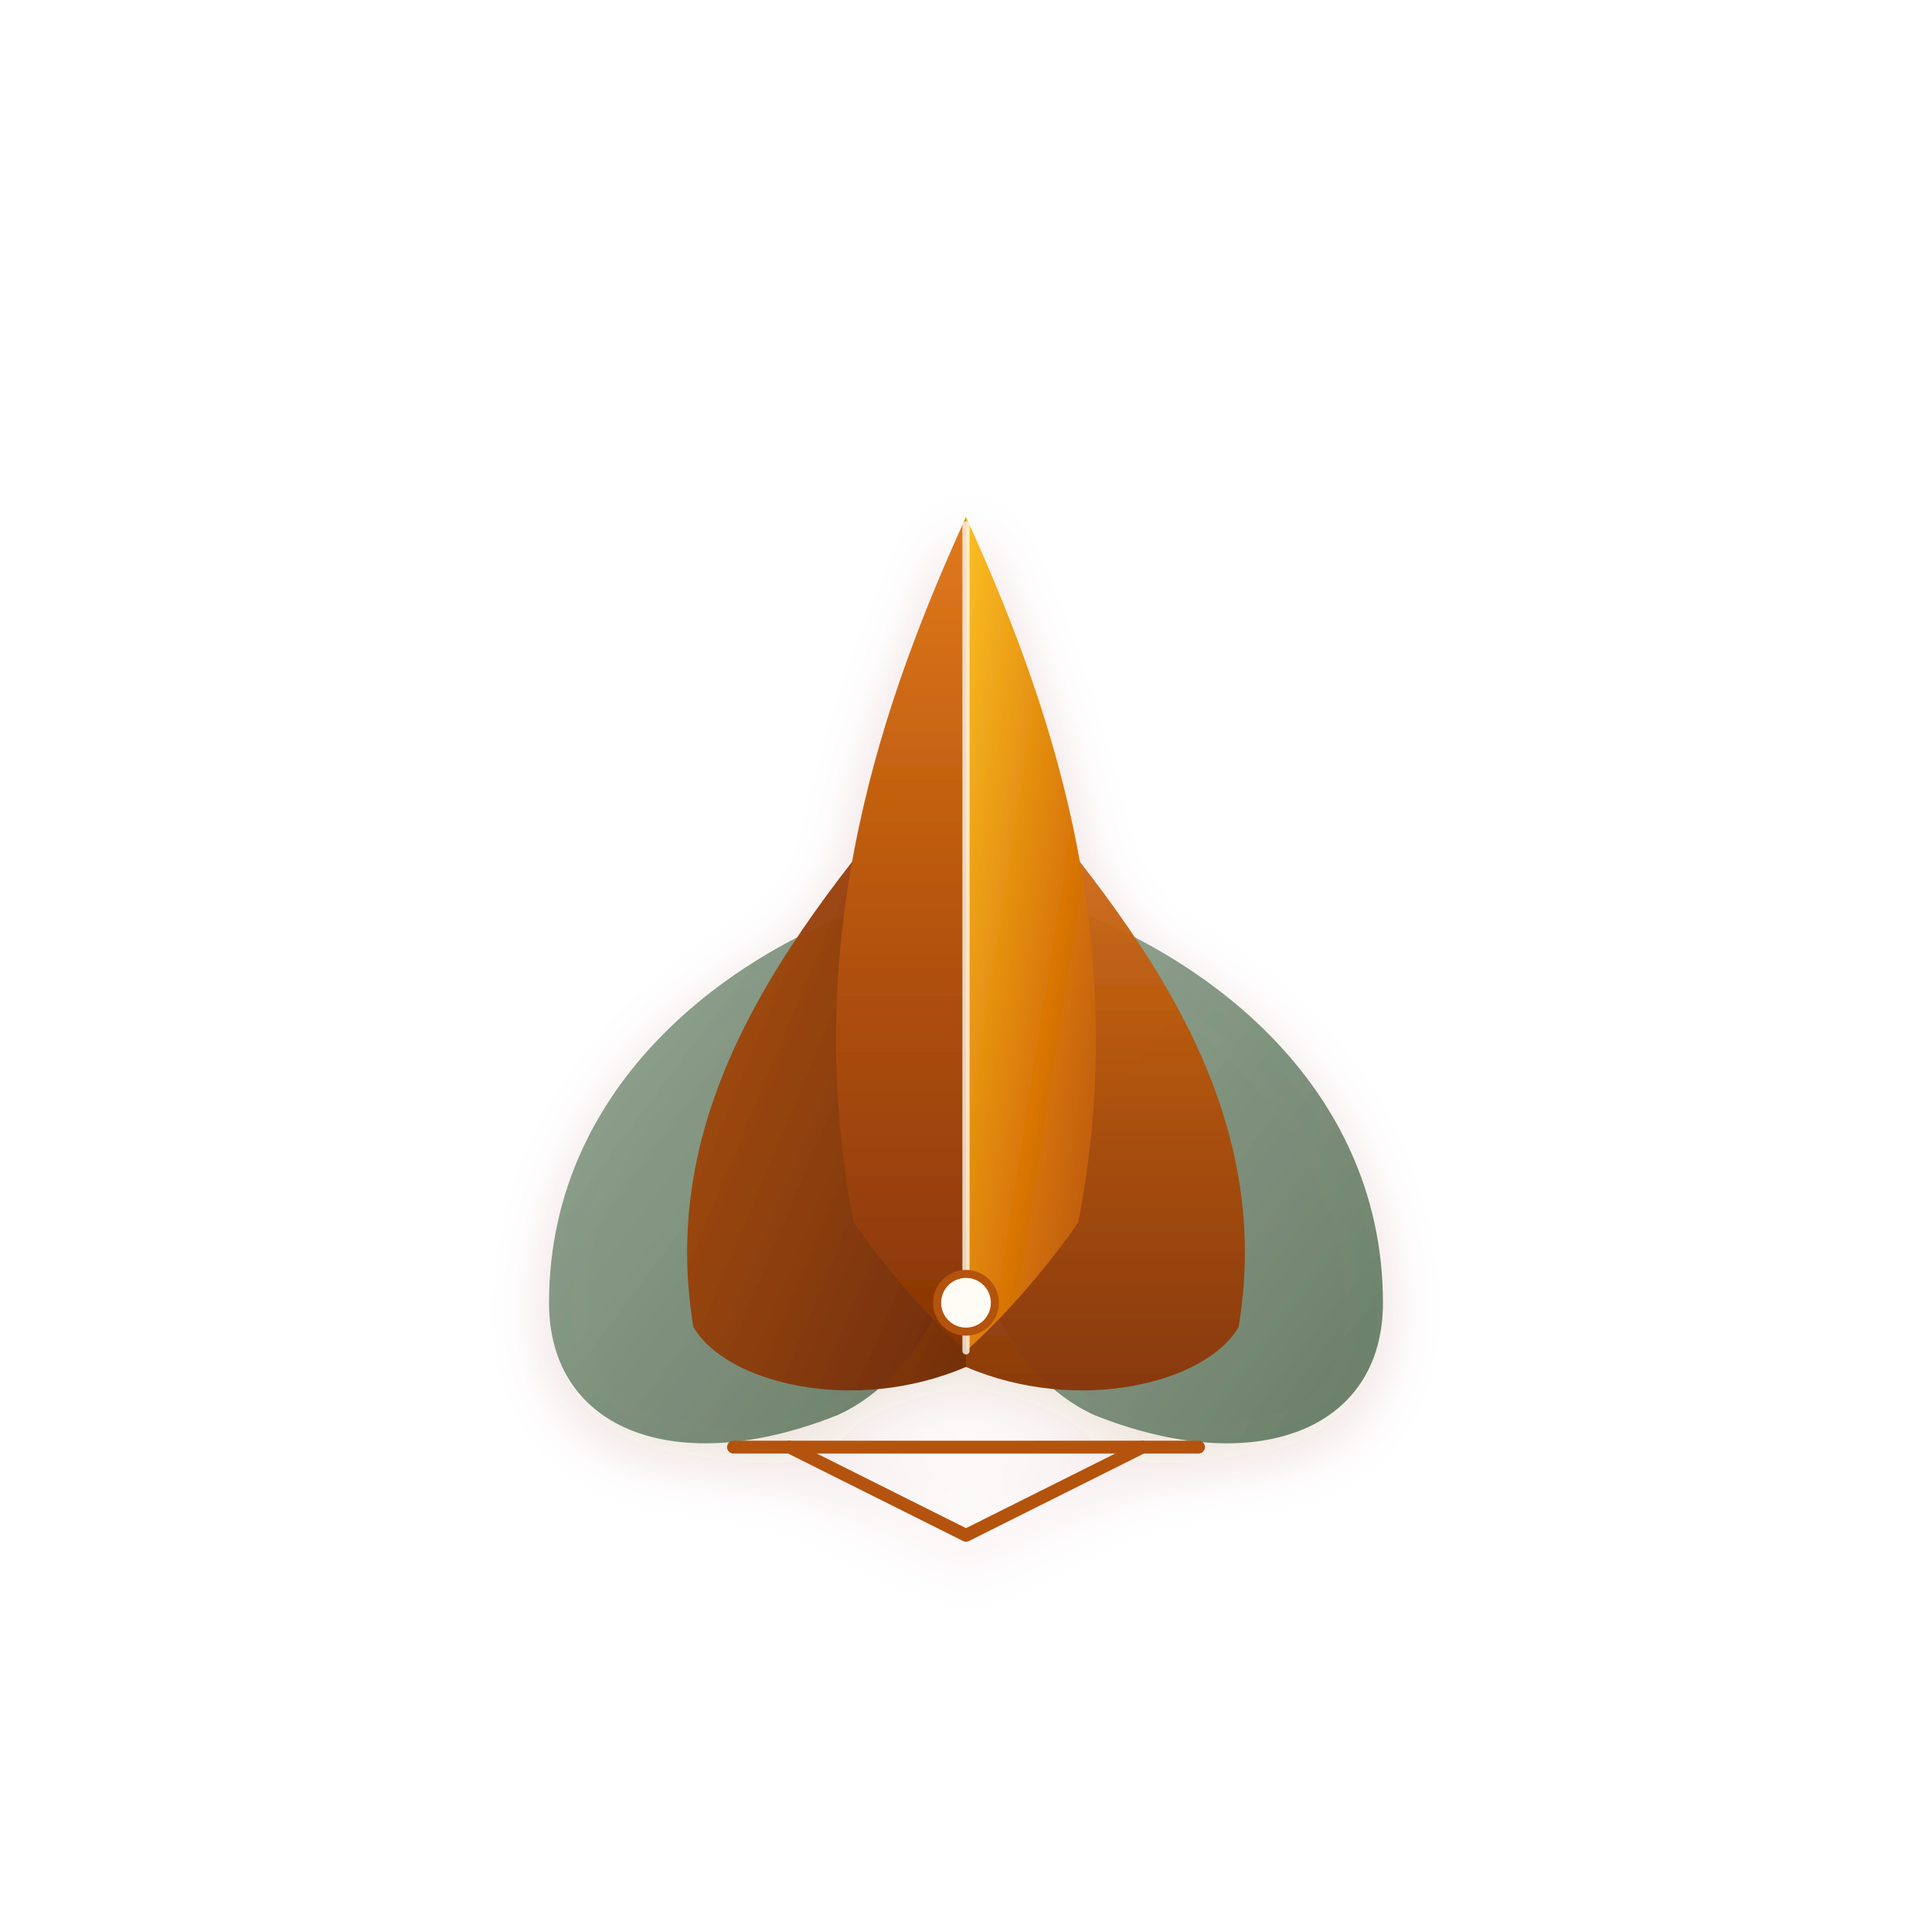
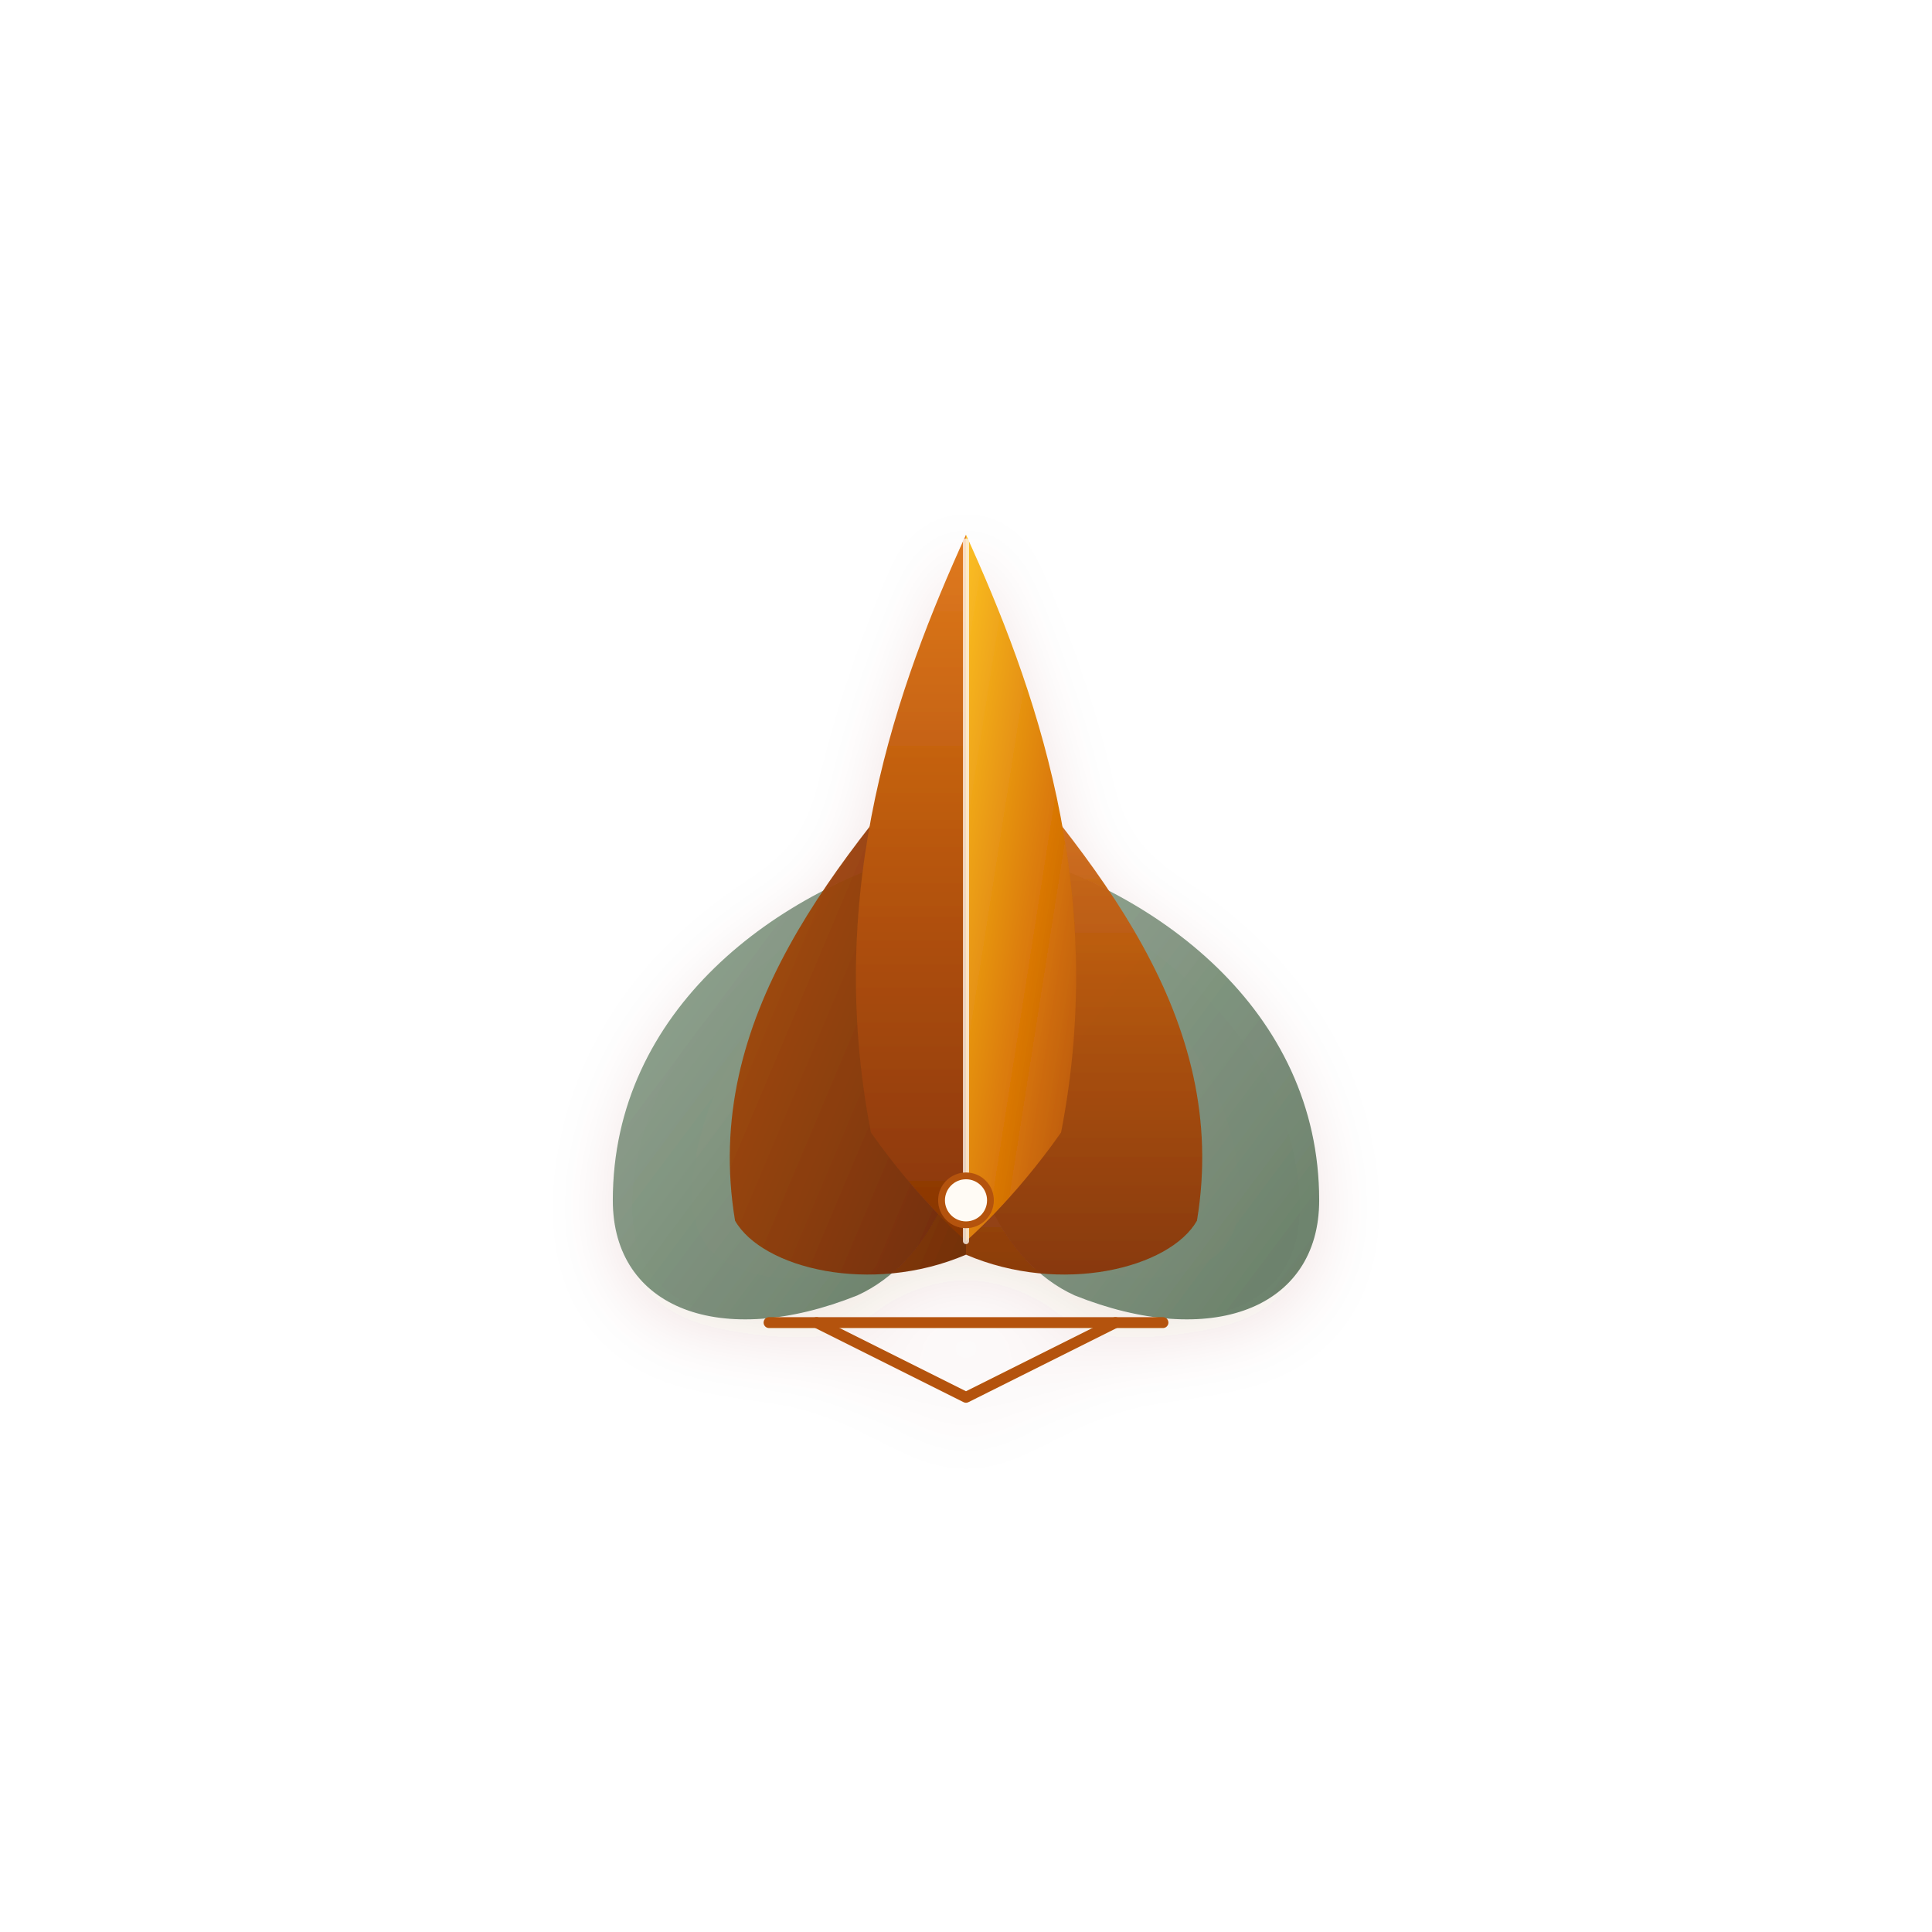
<svg xmlns="http://www.w3.org/2000/svg" viewBox="0 0 1024 1024" width="1024" height="1024">
  <defs>
+     <linearGradient id="bgGrad" x1="0%" y1="0%" x2="100%" y2="100%">
+       <stop offset="0%" stop-color="#FAF9F5" />
+       <stop offset="100%" stop-color="#F3EFE6" />
+     </linearGradient>
    <linearGradient id="terracottaMain" x1="0%" y1="0%" x2="0%" y2="100%">
      <stop offset="0%" stop-color="#E07A1E" />
      <stop offset="50%" stop-color="#B45309" />
      <stop offset="100%" stop-color="#883506" />
    </linearGradient>
    <linearGradient id="terracottaDeep" x1="0%" y1="0%" x2="100%" y2="100%">
      <stop offset="0%" stop-color="#B45309" />
      <stop offset="100%" stop-color="#6E2805" />
    </linearGradient>
    <linearGradient id="sageLeaf" x1="0%" y1="0%" x2="100%" y2="100%">
      <stop offset="0%" stop-color="#8EA28D" />
      <stop offset="100%" stop-color="#5E745D" />
    </linearGradient>
    <linearGradient id="goldAccent" x1="0%" y1="0%" x2="100%" y2="100%">
      <stop offset="0%" stop-color="#FBBF24" />
      <stop offset="60%" stop-color="#D97706" />
      <stop offset="100%" stop-color="#B45309" />
    </linearGradient>
    <filter id="softGlow" x="-10%" y="-10%" width="120%" height="120%">
-       <feDropShadow dx="0" dy="10" stdDeviation="18" flood-color="#883506" flood-opacity="0.15" />
+       <feDropShadow dx="0" dy="12" stdDeviation="24" flood-color="#883506" flood-opacity="0.12" />
    </filter>
  </defs>
-   <g id="lotus-origami-bloom" transform="translate(512, 512) scale(0.85)" filter="url(#softGlow)">
+   <g transform="translate(512, 485) scale(0.72)" filter="url(#softGlow)">
    <path d="M -20 -50 C -140 -20, -260 70, -260 210 C -260 290, -180 320, -80 280 C -25 255, 0 185, 0 140 Z" fill="url(#sageLeaf)" opacity="0.92" />
    <path d="M 20 -50 C 140 -20, 260 70, 260 210 C 260 290, 180 320, 80 280 C 25 255, 0 185, 0 140 Z" fill="url(#sageLeaf)" opacity="0.92" />
    <path d="M 0 -150 C -95 -40, -195 75, -170 225 C -150 260, -70 280, 0 250 Z" fill="url(#terracottaDeep)" opacity="0.96" />
    <path d="M 0 -150 C 95 -40, 195 75, 170 225 C 150 260, 70 280, 0 250 Z" fill="url(#terracottaMain)" opacity="0.96" />
    <path d="M 0 -280 C -50 -170, -105 -20, -70 160 C -35 210, 0 240, 0 240 Z" fill="url(#terracottaMain)" />
    <path d="M 0 -280 C 50 -170, 105 -20, 70 160 C 35 210, 0 240, 0 240 Z" fill="url(#goldAccent)" />
    <line x1="0" y1="-275" x2="0" y2="240" stroke="#FFF7ED" stroke-width="4.5" stroke-linecap="round" opacity="0.8" />
    <circle cx="0" cy="210" r="18" fill="#FFFBF5" stroke="#B45309" stroke-width="5" />
    <path d="M -110 300 L 0 355 L 110 300" fill="none" stroke="#B45309" stroke-width="8" stroke-linecap="round" stroke-linejoin="round" />
    <line x1="-145" y1="300" x2="145" y2="300" stroke="#B45309" stroke-width="8" stroke-linecap="round" />
  </g>
</svg>
